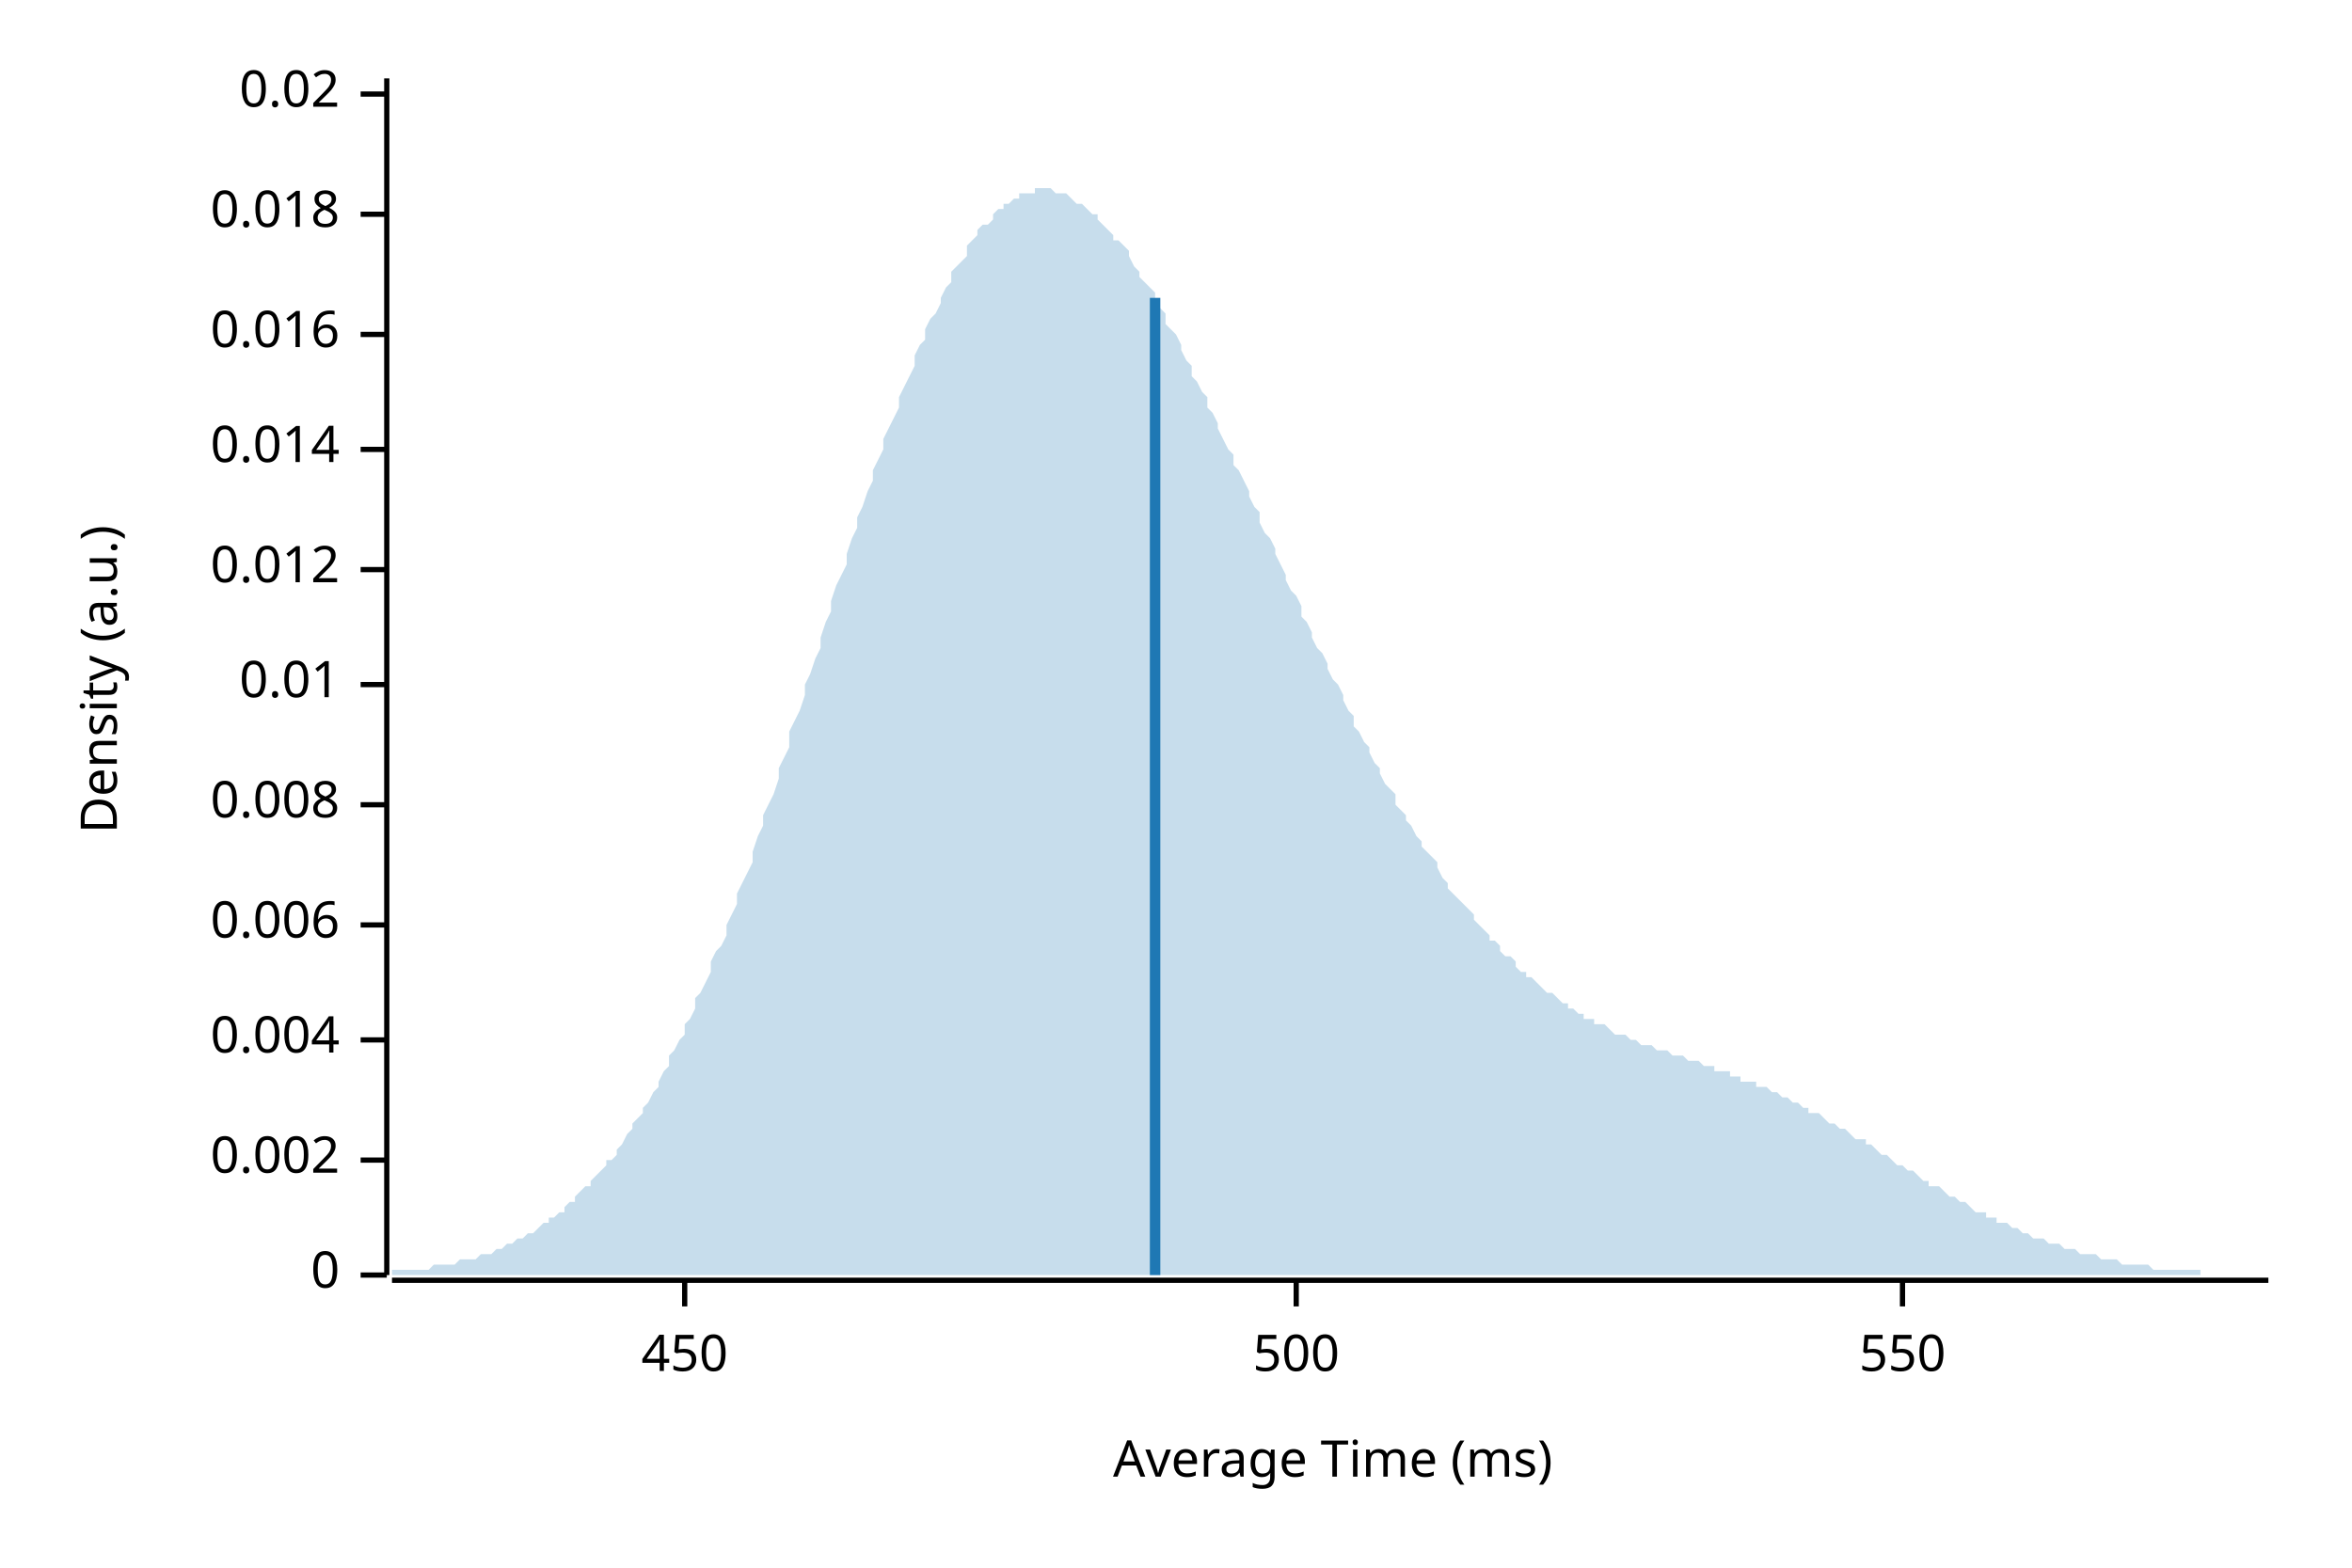
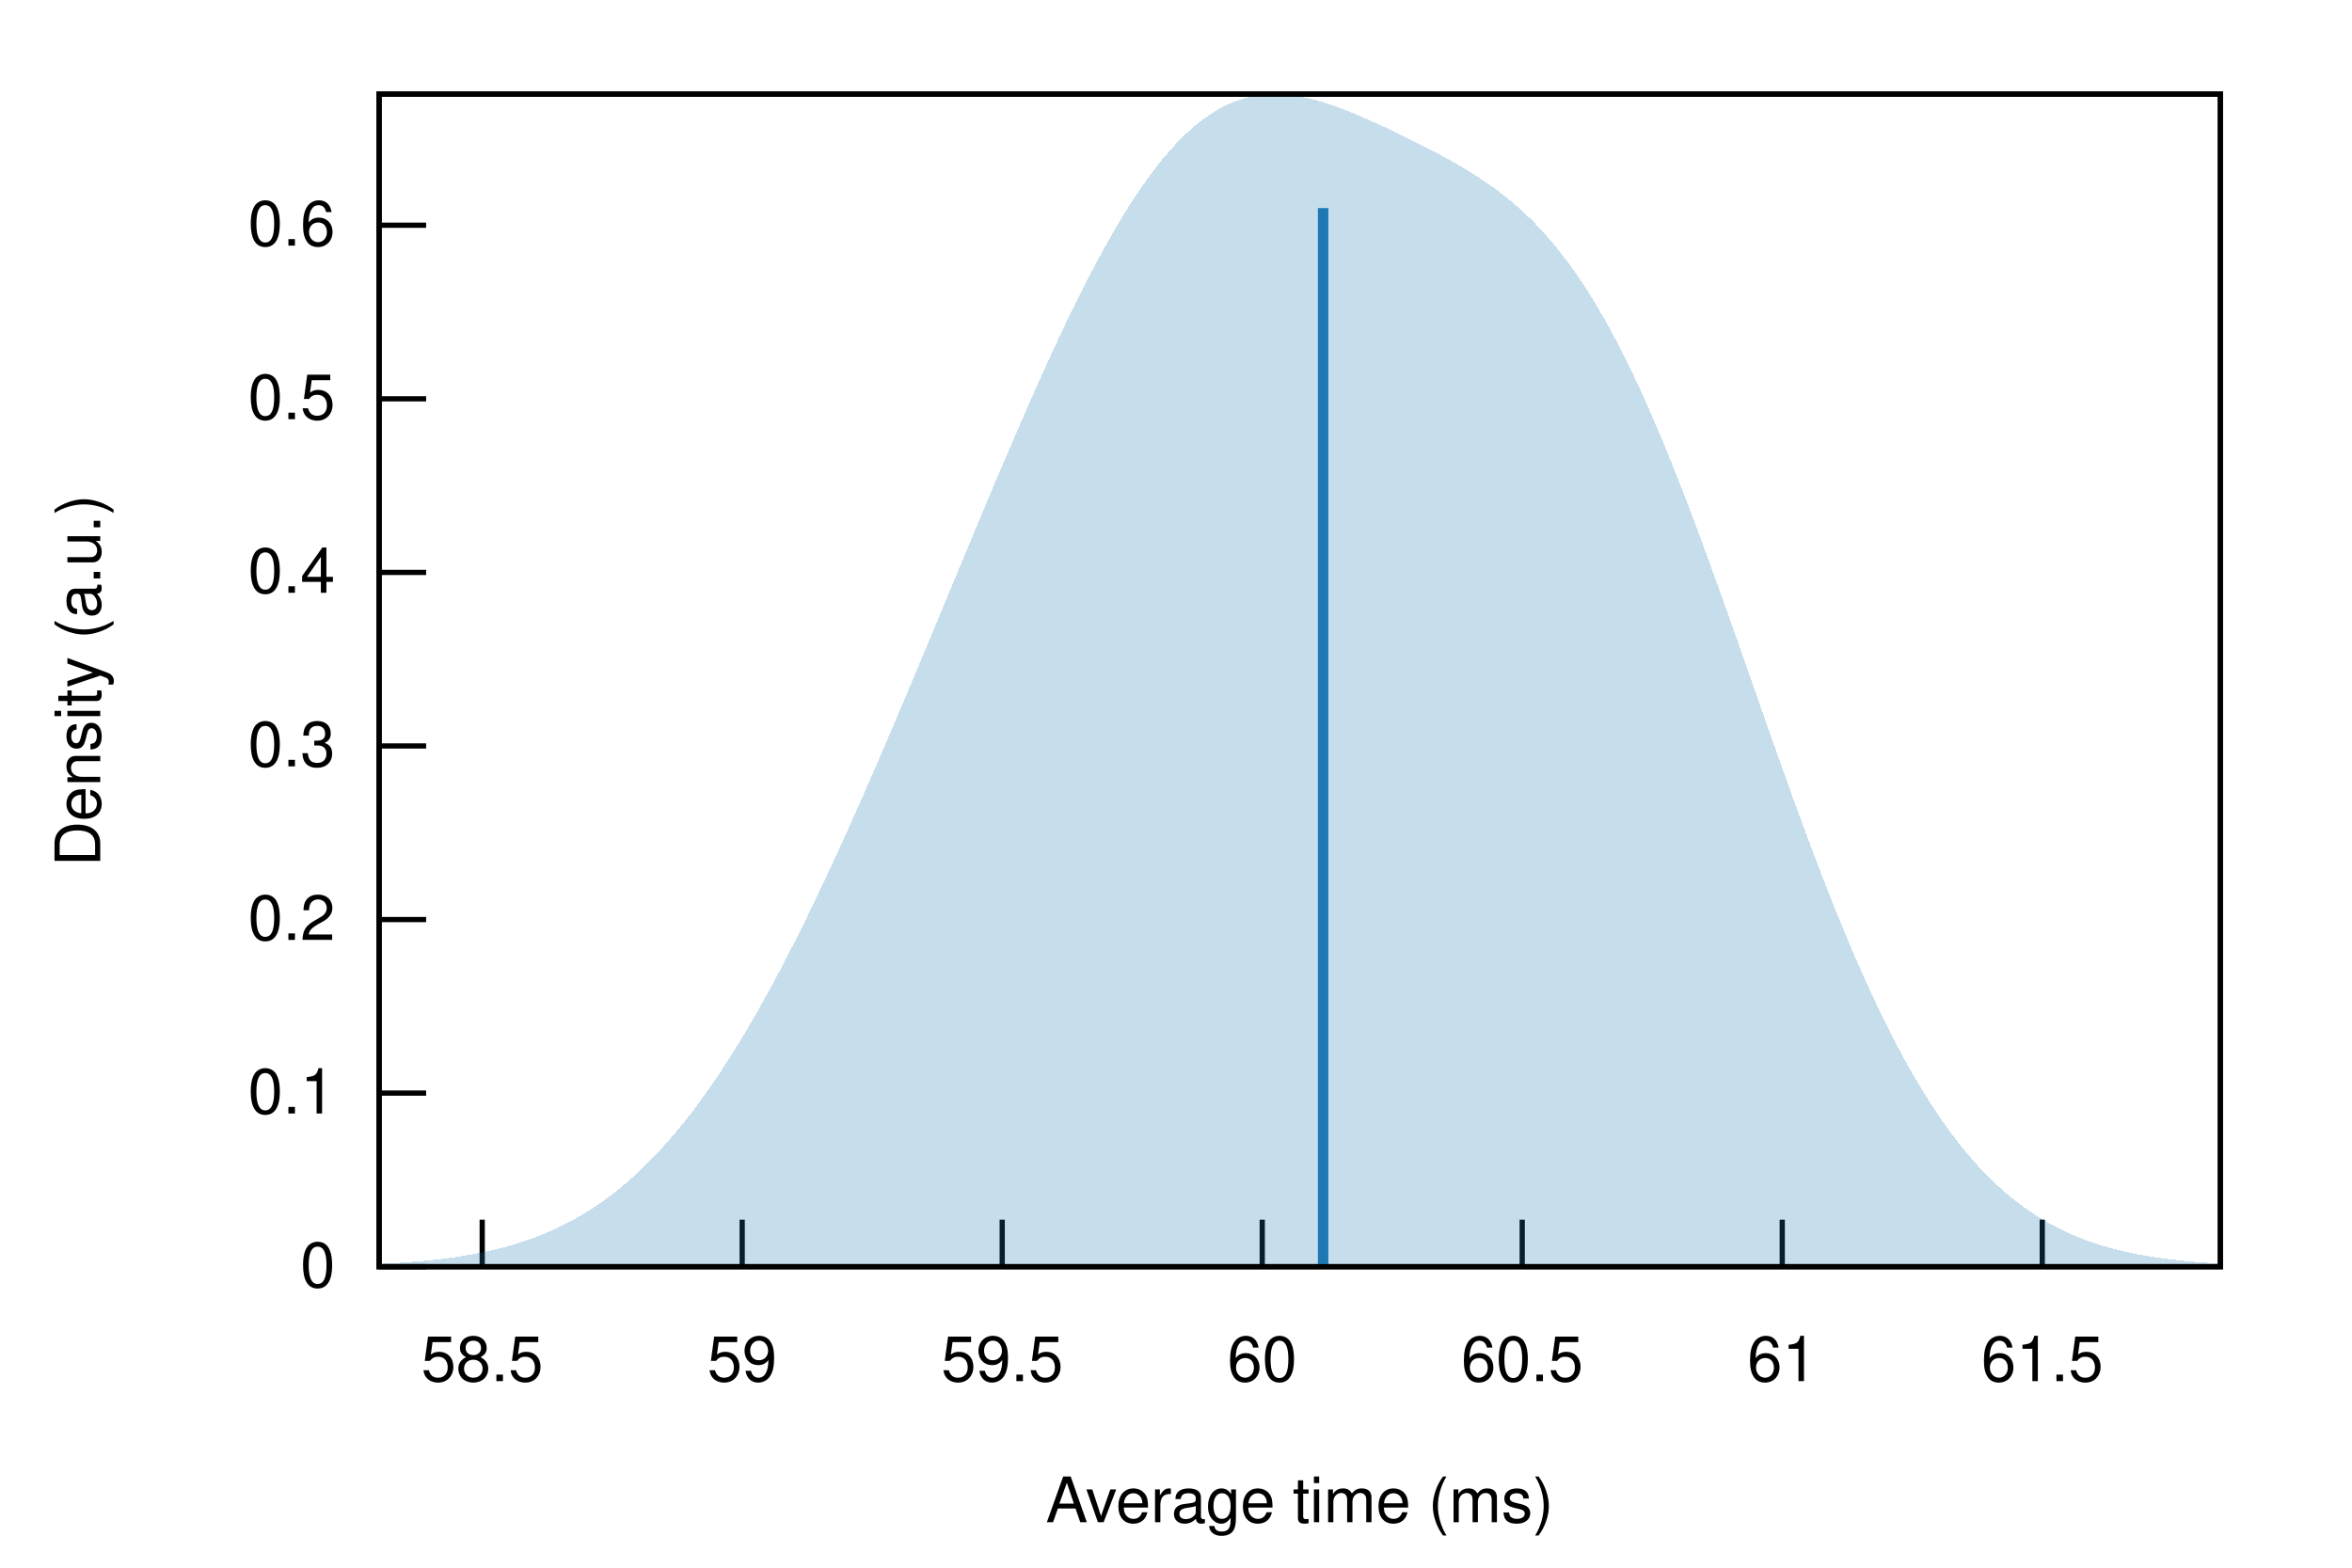
- <svg xmlns="http://www.w3.org/2000/svg" width="450" height="300" viewBox="0 0 450 300">
-   <text x="15" y="130" dy="0.76em" text-anchor="middle" font-family="sans-serif" font-size="9.677" opacity="1" fill="#000000" transform="rotate(270, 15, 130)">
- Density (a.u.)
- </text>
-   <text x="255" y="285" dy="-0.5ex" text-anchor="middle" font-family="sans-serif" font-size="9.677" opacity="1" fill="#000000">
- Average Time (ms)
- </text>
-   <polyline fill="none" opacity="1" stroke="#000000" stroke-width="1" points="74,15 74,244 " />
-   <text x="65" y="244" dy="0.5ex" text-anchor="end" font-family="sans-serif" font-size="9.677" opacity="1" fill="#000000">
- 0
- </text>
-   <polyline fill="none" opacity="1" stroke="#000000" stroke-width="1" points="69,244 74,244 " />
-   <text x="65" y="222" dy="0.5ex" text-anchor="end" font-family="sans-serif" font-size="9.677" opacity="1" fill="#000000">
- 0.002
- </text>
-   <polyline fill="none" opacity="1" stroke="#000000" stroke-width="1" points="69,222 74,222 " />
-   <text x="65" y="199" dy="0.5ex" text-anchor="end" font-family="sans-serif" font-size="9.677" opacity="1" fill="#000000">
- 0.004
- </text>
-   <polyline fill="none" opacity="1" stroke="#000000" stroke-width="1" points="69,199 74,199 " />
-   <text x="65" y="177" dy="0.5ex" text-anchor="end" font-family="sans-serif" font-size="9.677" opacity="1" fill="#000000">
- 0.006
- </text>
-   <polyline fill="none" opacity="1" stroke="#000000" stroke-width="1" points="69,177 74,177 " />
-   <text x="65" y="154" dy="0.5ex" text-anchor="end" font-family="sans-serif" font-size="9.677" opacity="1" fill="#000000">
- 0.008
- </text>
-   <polyline fill="none" opacity="1" stroke="#000000" stroke-width="1" points="69,154 74,154 " />
-   <text x="65" y="131" dy="0.5ex" text-anchor="end" font-family="sans-serif" font-size="9.677" opacity="1" fill="#000000">
- 0.01
- </text>
-   <polyline fill="none" opacity="1" stroke="#000000" stroke-width="1" points="69,131 74,131 " />
-   <text x="65" y="109" dy="0.5ex" text-anchor="end" font-family="sans-serif" font-size="9.677" opacity="1" fill="#000000">
- 0.012
- </text>
-   <polyline fill="none" opacity="1" stroke="#000000" stroke-width="1" points="69,109 74,109 " />
-   <text x="65" y="86" dy="0.5ex" text-anchor="end" font-family="sans-serif" font-size="9.677" opacity="1" fill="#000000">
- 0.014
- </text>
-   <polyline fill="none" opacity="1" stroke="#000000" stroke-width="1" points="69,86 74,86 " />
-   <text x="65" y="64" dy="0.5ex" text-anchor="end" font-family="sans-serif" font-size="9.677" opacity="1" fill="#000000">
- 0.016
- </text>
-   <polyline fill="none" opacity="1" stroke="#000000" stroke-width="1" points="69,64 74,64 " />
-   <text x="65" y="41" dy="0.5ex" text-anchor="end" font-family="sans-serif" font-size="9.677" opacity="1" fill="#000000">
- 0.018
- </text>
-   <polyline fill="none" opacity="1" stroke="#000000" stroke-width="1" points="69,41 74,41 " />
-   <text x="65" y="18" dy="0.5ex" text-anchor="end" font-family="sans-serif" font-size="9.677" opacity="1" fill="#000000">
- 0.02
- </text>
-   <polyline fill="none" opacity="1" stroke="#000000" stroke-width="1" points="69,18 74,18 " />
-   <polyline fill="none" opacity="1" stroke="#000000" stroke-width="1" points="75,245 434,245 " />
-   <text x="131" y="255" dy="0.76em" text-anchor="middle" font-family="sans-serif" font-size="9.677" opacity="1" fill="#000000">
- 450
- </text>
-   <polyline fill="none" opacity="1" stroke="#000000" stroke-width="1" points="131,245 131,250 " />
-   <text x="248" y="255" dy="0.76em" text-anchor="middle" font-family="sans-serif" font-size="9.677" opacity="1" fill="#000000">
- 500
- </text>
-   <polyline fill="none" opacity="1" stroke="#000000" stroke-width="1" points="248,245 248,250 " />
-   <text x="364" y="255" dy="0.76em" text-anchor="middle" font-family="sans-serif" font-size="9.677" opacity="1" fill="#000000">
- 550
- </text>
-   <polyline fill="none" opacity="1" stroke="#000000" stroke-width="1" points="364,245 364,250 " />
-   <polygon opacity="0.25" fill="#1F78B4" points="75,244 75,243 76,243 77,243 77,243 78,243 79,243 80,243 80,243 81,243 82,243 82,243 83,242 84,242 85,242 85,242 86,242 87,242 87,242 88,241 89,241 90,241 90,241 91,241 92,240 92,240 93,240 94,240 95,239 95,239 96,239 97,238 98,238 98,238 99,237 100,237 100,237 101,236 102,236 103,235 103,235 104,234 105,234 105,233 106,233 107,232 108,232 108,231 109,230 110,230 110,229 111,228 112,227 113,227 113,226 114,225 115,224 116,223 116,222 117,222 118,221 118,220 119,219 120,217 121,216 121,215 122,214 123,213 123,212 124,211 125,209 126,208 126,207 127,205 128,204 128,202 129,201 130,199 131,198 131,196 132,195 133,193 133,191 134,190 135,188 136,186 136,184 137,182 138,181 139,179 139,177 140,175 141,173 141,171 142,169 143,167 144,165 144,163 145,160 146,158 146,156 147,154 148,152 149,149 149,147 150,145 151,143 151,140 152,138 153,136 154,133 154,131 155,129 156,126 157,124 157,122 158,119 159,117 159,115 160,112 161,110 162,108 162,106 163,103 164,101 164,99 165,97 166,94 167,92 167,90 168,88 169,86 169,84 170,82 171,80 172,78 172,76 173,74 174,72 175,70 175,68 176,66 177,65 177,63 178,61 179,60 180,58 180,57 181,55 182,54 182,52 183,51 184,50 185,49 185,47 186,46 187,45 187,44 188,43 189,43 190,42 190,41 191,40 192,40 192,39 193,39 194,38 195,38 195,37 196,37 197,37 198,37 198,36 199,36 200,36 200,36 201,36 202,37 203,37 203,37 204,37 205,38 205,38 206,39 207,39 208,40 208,40 209,41 210,41 210,42 211,43 212,44 213,45 213,46 214,46 215,47 216,48 216,49 217,51 218,52 218,53 219,54 220,55 221,56 221,58 222,59 223,60 223,62 224,63 225,64 226,66 226,67 227,69 228,70 228,72 229,73 230,75 231,76 231,78 232,79 233,81 233,82 234,84 235,86 236,87 236,89 237,90 238,92 239,94 239,95 240,97 241,98 241,100 242,102 243,103 244,105 244,106 245,108 246,110 246,111 247,113 248,114 249,116 249,118 250,119 251,121 251,122 252,124 253,125 254,127 254,128 255,130 256,131 257,133 257,134 258,136 259,137 259,139 260,140 261,142 262,143 262,144 263,146 264,147 264,148 265,150 266,151 267,152 267,154 268,155 269,156 269,157 270,158 271,160 272,161 272,162 273,163 274,164 275,165 275,166 276,168 277,169 277,170 278,171 279,172 280,173 280,173 281,174 282,175 282,176 283,177 284,178 285,179 285,180 286,180 287,181 287,182 288,183 289,183 290,184 290,185 291,186 292,186 292,187 293,187 294,188 295,189 295,189 296,190 297,190 298,191 298,191 299,192 300,192 300,193 301,193 302,194 303,194 303,195 304,195 305,195 305,196 306,196 307,196 308,197 308,197 309,198 310,198 310,198 311,198 312,199 313,199 313,199 314,200 315,200 316,200 316,200 317,201 318,201 318,201 319,201 320,202 321,202 321,202 322,202 323,203 323,203 324,203 325,203 326,204 326,204 327,204 328,204 328,205 329,205 330,205 331,205 331,206 332,206 333,206 333,207 334,207 335,207 336,207 336,208 337,208 338,208 339,209 339,209 340,209 341,210 341,210 342,210 343,211 344,211 344,211 345,212 346,212 346,213 347,213 348,213 349,214 349,214 350,215 351,215 351,215 352,216 353,216 354,217 354,217 355,218 356,218 357,218 357,219 358,219 359,220 359,220 360,221 361,221 362,222 362,222 363,223 364,223 364,223 365,224 366,224 367,225 367,225 368,226 369,226 369,227 370,227 371,227 372,228 372,228 373,229 374,229 375,230 375,230 376,230 377,231 377,231 378,232 379,232 380,232 380,233 381,233 382,233 382,234 383,234 384,234 385,235 385,235 386,235 387,236 387,236 388,236 389,237 390,237 390,237 391,237 392,238 392,238 393,238 394,238 395,239 395,239 396,239 397,239 398,240 398,240 399,240 400,240 400,240 401,240 402,241 403,241 403,241 404,241 405,241 405,241 406,242 407,242 408,242 408,242 409,242 410,242 410,242 411,242 412,243 413,243 413,243 414,243 415,243 416,243 416,243 417,243 418,243 418,243 419,243 420,243 421,243 421,244 422,244 423,244 423,244 424,244 425,244 426,244 426,244 427,244 428,244 428,244 429,244 430,244 431,244 431,244 432,244 433,244 434,244 434,244 75,244 " />
-   <polyline fill="none" opacity="1" stroke="#1F78B4" stroke-width="2" points="221,244 221,57 " />
+ <svg xmlns="http://www.w3.org/2000/svg" xmlns:xlink="http://www.w3.org/1999/xlink" viewBox="0 0 450 300">
+   <g id="gnuplot_canvas">
+     <rect x="0" y="0" width="450" height="300" fill="none" />
+     <defs>
+       <circle id="gpDot" r="0.5" stroke-width="0.5" stroke="currentColor" />
+       <path id="gpPt0" stroke-width="0.222" stroke="currentColor" d="M-1,0 h2 M0,-1 v2" />
+       <path id="gpPt1" stroke-width="0.222" stroke="currentColor" d="M-1,-1 L1,1 M1,-1 L-1,1" />
+       <path id="gpPt2" stroke-width="0.222" stroke="currentColor" d="M-1,0 L1,0 M0,-1 L0,1 M-1,-1 L1,1 M-1,1 L1,-1" />
+       <rect id="gpPt3" stroke-width="0.222" stroke="currentColor" x="-1" y="-1" width="2" height="2" />
+       <rect id="gpPt4" stroke-width="0.222" stroke="currentColor" fill="currentColor" x="-1" y="-1" width="2" height="2" />
+       <circle id="gpPt5" stroke-width="0.222" stroke="currentColor" cx="0" cy="0" r="1" />
+       <use xlink:href="#gpPt5" id="gpPt6" fill="currentColor" stroke="none" />
+       <path id="gpPt7" stroke-width="0.222" stroke="currentColor" d="M0,-1.33 L-1.33,0.67 L1.33,0.67 z" />
+       <use xlink:href="#gpPt7" id="gpPt8" fill="currentColor" stroke="none" />
+       <use xlink:href="#gpPt7" id="gpPt9" stroke="currentColor" transform="rotate(180)" />
+       <use xlink:href="#gpPt9" id="gpPt10" fill="currentColor" stroke="none" />
+       <use xlink:href="#gpPt3" id="gpPt11" stroke="currentColor" transform="rotate(45)" />
+       <use xlink:href="#gpPt11" id="gpPt12" fill="currentColor" stroke="none" />
+       <path id="gpPt13" stroke-width="0.222" stroke="currentColor" d="M0,1.330 L1.265,0.411 L0.782,-1.067 L-0.782,-1.076 L-1.265,0.411 z" />
+       <use xlink:href="#gpPt13" id="gpPt14" fill="currentColor" stroke="none" />
+       <filter id="textbox" filterUnits="objectBoundingBox" x="0" y="0" height="1" width="1">
+         <feFlood flood-color="white" flood-opacity="1" result="bgnd" />
+         <feComposite in="SourceGraphic" in2="bgnd" operator="atop" />
+       </filter>
+       <filter id="greybox" filterUnits="objectBoundingBox" x="0" y="0" height="1" width="1">
+         <feFlood flood-color="lightgrey" flood-opacity="1" result="grey" />
+         <feComposite in="SourceGraphic" in2="grey" operator="atop" />
+       </filter>
+     </defs>
+     <g fill="none" color="white" stroke="currentColor" stroke-width="1.00" stroke-linecap="butt" stroke-linejoin="miter">
+ </g>
+     <g fill="none" color="black" stroke="currentColor" stroke-width="1.00" stroke-linecap="butt" stroke-linejoin="miter">
+       <path stroke="black" d="M72.53,242.40 L81.53,242.40  " />
+       <g transform="translate(64.14,246.30)" stroke="none" fill="black" font-family="Helvetica" font-size="12.00" text-anchor="end">
+         <text>
+           <tspan font-family="Helvetica"> 0</tspan>
+         </text>
+       </g>
+     </g>
+     <g fill="none" color="black" stroke="currentColor" stroke-width="1.00" stroke-linecap="butt" stroke-linejoin="miter">
+       <path stroke="black" d="M72.53,209.18 L81.53,209.18  " />
+       <g transform="translate(64.14,213.08)" stroke="none" fill="black" font-family="Helvetica" font-size="12.00" text-anchor="end">
+         <text>
+           <tspan font-family="Helvetica"> 0.1</tspan>
+         </text>
+       </g>
+     </g>
+     <g fill="none" color="black" stroke="currentColor" stroke-width="1.00" stroke-linecap="butt" stroke-linejoin="miter">
+       <path stroke="black" d="M72.53,175.97 L81.53,175.97  " />
+       <g transform="translate(64.14,179.87)" stroke="none" fill="black" font-family="Helvetica" font-size="12.00" text-anchor="end">
+         <text>
+           <tspan font-family="Helvetica"> 0.2</tspan>
+         </text>
+       </g>
+     </g>
+     <g fill="none" color="black" stroke="currentColor" stroke-width="1.00" stroke-linecap="butt" stroke-linejoin="miter">
+       <path stroke="black" d="M72.53,142.75 L81.53,142.75  " />
+       <g transform="translate(64.14,146.65)" stroke="none" fill="black" font-family="Helvetica" font-size="12.00" text-anchor="end">
+         <text>
+           <tspan font-family="Helvetica"> 0.3</tspan>
+         </text>
+       </g>
+     </g>
+     <g fill="none" color="black" stroke="currentColor" stroke-width="1.00" stroke-linecap="butt" stroke-linejoin="miter">
+       <path stroke="black" d="M72.53,109.54 L81.53,109.54  " />
+       <g transform="translate(64.14,113.44)" stroke="none" fill="black" font-family="Helvetica" font-size="12.00" text-anchor="end">
+         <text>
+           <tspan font-family="Helvetica"> 0.4</tspan>
+         </text>
+       </g>
+     </g>
+     <g fill="none" color="black" stroke="currentColor" stroke-width="1.00" stroke-linecap="butt" stroke-linejoin="miter">
+       <path stroke="black" d="M72.53,76.32 L81.53,76.32  " />
+       <g transform="translate(64.14,80.22)" stroke="none" fill="black" font-family="Helvetica" font-size="12.00" text-anchor="end">
+         <text>
+           <tspan font-family="Helvetica"> 0.5</tspan>
+         </text>
+       </g>
+     </g>
+     <g fill="none" color="black" stroke="currentColor" stroke-width="1.00" stroke-linecap="butt" stroke-linejoin="miter">
+       <path stroke="black" d="M72.53,43.10 L81.53,43.10  " />
+       <g transform="translate(64.14,47.00)" stroke="none" fill="black" font-family="Helvetica" font-size="12.00" text-anchor="end">
+         <text>
+           <tspan font-family="Helvetica"> 0.6</tspan>
+         </text>
+       </g>
+     </g>
+     <g fill="none" color="black" stroke="currentColor" stroke-width="1.00" stroke-linecap="butt" stroke-linejoin="miter">
+       <path stroke="black" d="M92.26,242.40 L92.26,233.40  " />
+       <g transform="translate(92.26,264.30)" stroke="none" fill="black" font-family="Helvetica" font-size="12.00" text-anchor="middle">
+         <text>
+           <tspan font-family="Helvetica"> 58.5</tspan>
+         </text>
+       </g>
+     </g>
+     <g fill="none" color="black" stroke="currentColor" stroke-width="1.00" stroke-linecap="butt" stroke-linejoin="miter">
+       <path stroke="black" d="M142.00,242.40 L142.00,233.40  " />
+       <g transform="translate(142.00,264.30)" stroke="none" fill="black" font-family="Helvetica" font-size="12.00" text-anchor="middle">
+         <text>
+           <tspan font-family="Helvetica"> 59</tspan>
+         </text>
+       </g>
+     </g>
+     <g fill="none" color="black" stroke="currentColor" stroke-width="1.00" stroke-linecap="butt" stroke-linejoin="miter">
+       <path stroke="black" d="M191.75,242.40 L191.75,233.40  " />
+       <g transform="translate(191.75,264.30)" stroke="none" fill="black" font-family="Helvetica" font-size="12.00" text-anchor="middle">
+         <text>
+           <tspan font-family="Helvetica"> 59.5</tspan>
+         </text>
+       </g>
+     </g>
+     <g fill="none" color="black" stroke="currentColor" stroke-width="1.00" stroke-linecap="butt" stroke-linejoin="miter">
+       <path stroke="black" d="M241.50,242.40 L241.50,233.40  " />
+       <g transform="translate(241.50,264.30)" stroke="none" fill="black" font-family="Helvetica" font-size="12.00" text-anchor="middle">
+         <text>
+           <tspan font-family="Helvetica"> 60</tspan>
+         </text>
+       </g>
+     </g>
+     <g fill="none" color="black" stroke="currentColor" stroke-width="1.00" stroke-linecap="butt" stroke-linejoin="miter">
+       <path stroke="black" d="M291.24,242.40 L291.24,233.40  " />
+       <g transform="translate(291.24,264.30)" stroke="none" fill="black" font-family="Helvetica" font-size="12.00" text-anchor="middle">
+         <text>
+           <tspan font-family="Helvetica"> 60.5</tspan>
+         </text>
+       </g>
+     </g>
+     <g fill="none" color="black" stroke="currentColor" stroke-width="1.00" stroke-linecap="butt" stroke-linejoin="miter">
+       <path stroke="black" d="M340.99,242.40 L340.99,233.40  " />
+       <g transform="translate(340.99,264.30)" stroke="none" fill="black" font-family="Helvetica" font-size="12.00" text-anchor="middle">
+         <text>
+           <tspan font-family="Helvetica"> 61</tspan>
+         </text>
+       </g>
+     </g>
+     <g fill="none" color="black" stroke="currentColor" stroke-width="1.00" stroke-linecap="butt" stroke-linejoin="miter">
+       <path stroke="black" d="M390.74,242.40 L390.74,233.40  " />
+       <g transform="translate(390.74,264.30)" stroke="none" fill="black" font-family="Helvetica" font-size="12.00" text-anchor="middle">
+         <text>
+           <tspan font-family="Helvetica"> 61.5</tspan>
+         </text>
+       </g>
+     </g>
+     <g fill="none" color="black" stroke="currentColor" stroke-width="1.00" stroke-linecap="butt" stroke-linejoin="miter">
+ </g>
+     <g fill="none" color="black" stroke="currentColor" stroke-width="1.00" stroke-linecap="butt" stroke-linejoin="miter">
+       <path stroke="black" d="M72.53,18.01 L72.53,242.40 L424.82,242.40 L424.82,18.01 L72.53,18.01 Z  " />
+     </g>
+     <g fill="none" color="black" stroke="currentColor" stroke-width="1.00" stroke-linecap="butt" stroke-linejoin="miter">
+ </g>
+     <g id="gnuplot_plot_1">
+       <g fill="none" color="black" stroke="currentColor" stroke-width="1.00" stroke-linecap="butt" stroke-linejoin="miter">
+         <g stroke="none" shape-rendering="crispEdges">
+           <polygon fill="rgb( 31, 120, 180)" fill-opacity="0.25" points="72.53,241.88 73.24,241.84 73.94,241.80 74.65,241.76 75.35,241.72 76.06,241.68 76.77,241.63 77.47,241.58 78.18,241.53 78.88,241.47 79.59,241.42 80.30,241.35 81.00,241.29 81.71,241.22 82.41,241.15 83.12,241.07 83.83,240.99 84.53,240.91 85.24,240.82 85.94,240.73 86.65,240.63 87.36,240.53 88.06,240.42 88.77,240.31 89.47,240.19 90.18,240.07 90.89,239.94 91.59,239.80 92.30,239.66 93.00,239.51 93.71,239.35 94.42,239.19 95.12,239.02 95.83,238.84 96.53,238.65 97.24,238.46 97.95,238.26 98.65,238.05 99.36,237.83 100.06,237.60 100.77,237.36 101.48,237.11 102.18,236.85 102.89,236.58 103.59,236.30 104.30,236.01 105.01,235.71 105.71,235.40 106.42,235.08 107.12,234.74 107.83,234.39 108.54,234.03 109.24,233.66 109.95,233.27 110.65,232.87 111.36,232.46 112.07,232.03 112.77,231.59 113.48,231.14 114.18,230.67 114.89,230.18 115.60,229.68 116.30,229.17 117.01,228.63 117.71,228.09 118.42,227.52 119.13,226.94 119.83,226.35 120.54,225.74 121.24,225.11 121.95,224.46 122.66,223.80 123.36,223.11 124.07,222.41 124.77,221.70 125.48,220.96 126.19,220.21 126.89,219.44 127.60,218.65 128.30,217.84 129.01,217.02 129.72,216.17 130.42,215.31 131.13,214.43 131.83,213.53 132.54,212.61 133.25,211.68 133.95,210.72 134.66,209.75 135.36,208.76 136.07,207.74 136.78,206.72 137.48,205.67 138.19,204.60 138.89,203.52 139.60,202.42 140.31,201.30 141.01,200.16 141.72,199.00 142.42,197.83 143.13,196.64 143.84,195.43 144.54,194.21 145.25,192.97 145.95,191.71 146.66,190.44 147.37,189.15 148.07,187.84 148.78,186.52 149.48,185.19 150.19,183.83 150.90,182.47 151.60,181.09 152.31,179.69 153.01,178.28 153.72,176.86 154.43,175.43 155.13,173.98 155.84,172.52 156.54,171.04 157.25,169.56 157.96,168.06 158.66,166.55 159.37,165.03 160.07,163.50 160.78,161.96 161.48,160.41 162.19,158.85 162.90,157.28 163.60,155.70 164.31,154.11 165.01,152.51 165.72,150.91 166.43,149.29 167.13,147.67 167.84,146.05 168.54,144.41 169.25,142.77 169.96,141.13 170.66,139.47 171.37,137.82 172.07,136.15 172.78,134.48 173.49,132.81 174.19,131.14 174.90,129.46 175.60,127.77 176.31,126.08 177.02,124.39 177.72,122.70 178.43,121.01 179.13,119.31 179.84,117.61 180.55,115.92 181.25,114.22 181.96,112.52 182.66,110.82 183.37,109.12 184.08,107.42 184.78,105.72 185.49,104.03 186.19,102.33 186.90,100.64 187.61,98.96 188.31,97.27 189.02,95.59 189.72,93.91 190.43,92.24 191.14,90.57 191.84,88.91 192.55,87.25 193.25,85.61 193.96,83.96 194.67,82.33 195.37,80.70 196.08,79.08 196.78,77.48 197.49,75.88 198.20,74.29 198.90,72.71 199.61,71.14 200.31,69.59 201.02,68.05 201.73,66.52 202.43,65.01 203.14,63.51 203.84,62.02 204.55,60.55 205.26,59.10 205.96,57.67 206.67,56.25 207.37,54.85 208.08,53.47 208.79,52.11 209.49,50.77 210.20,49.45 210.90,48.15 211.61,46.87 212.32,45.62 213.02,44.39 213.73,43.18 214.43,42.00 215.14,40.84 215.85,39.71 216.55,38.60 217.26,37.52 217.96,36.47 218.67,35.44 219.38,34.44 220.08,33.47 220.79,32.53 221.49,31.62 222.20,30.74 222.91,29.88 223.61,29.06 224.32,28.27 225.02,27.50 225.73,26.77 226.44,26.07 227.14,25.39 227.85,24.75 228.55,24.14 229.26,23.56 229.97,23.01 230.67,22.49 231.38,22.00 232.08,21.54 232.79,21.11 233.50,20.71 234.20,20.34 234.91,20.00 235.61,19.69 236.32,19.41 237.03,19.15 237.73,18.92 238.44,18.72 239.14,18.54 239.85,18.39 240.56,18.27 241.26,18.17 241.97,18.10 242.67,18.05 243.38,18.02 244.09,18.01 244.79,18.02 245.50,18.06 246.20,18.12 246.91,18.19 247.62,18.28 248.32,18.39 249.03,18.52 249.73,18.67 250.44,18.83 251.15,19.00 251.85,19.19 252.56,19.39 253.26,19.60 253.97,19.83 254.68,20.06 255.38,20.31 256.09,20.56 256.79,20.83 257.50,21.10 258.21,21.38 258.91,21.67 259.62,21.96 260.32,22.26 261.03,22.57 261.74,22.88 262.44,23.19 263.15,23.51 263.85,23.83 264.56,24.16 265.27,24.49 265.97,24.82 266.68,25.16 267.38,25.50 268.09,25.84 268.80,26.18 269.50,26.53 270.21,26.88 270.91,27.23 271.62,27.59 272.33,27.95 273.03,28.31 273.74,28.67 274.44,29.04 275.15,29.42 275.86,29.80 276.56,30.18 277.27,30.57 277.97,30.97 278.68,31.37 279.39,31.78 280.09,32.20 280.80,32.62 281.50,33.06 282.21,33.50 282.92,33.96 283.62,34.43 284.33,34.91 285.03,35.40 285.74,35.90 286.45,36.42 287.15,36.96 287.86,37.51 288.56,38.07 289.27,38.66 289.98,39.26 290.68,39.88 291.39,40.52 292.09,41.19 292.80,41.87 293.51,42.58 294.21,43.30 294.92,44.06 295.62,44.83 296.33,45.63 297.04,46.46 297.74,47.31 298.45,48.19 299.15,49.10 299.86,50.03 300.57,50.99 301.27,51.98 301.98,53.00 302.68,54.05 303.39,55.13 304.10,56.24 304.80,57.38 305.51,58.55 306.21,59.75 306.92,60.98 307.63,62.24 308.33,63.53 309.04,64.85 309.74,66.20 310.45,67.58 311.16,68.99 311.86,70.43 312.57,71.90 313.27,73.40 313.98,74.93 314.69,76.48 315.39,78.07 316.10,79.68 316.80,81.31 317.51,82.98 318.22,84.66 318.92,86.38 319.63,88.11 320.33,89.87 321.04,91.65 321.75,93.46 322.45,95.28 323.16,97.12 323.86,98.98 324.57,100.86 325.28,102.76 325.98,104.67 326.69,106.59 327.39,108.53 328.10,110.48 328.81,112.45 329.51,114.42 330.22,116.40 330.92,118.39 331.63,120.39 332.34,122.39 333.04,124.40 333.75,126.41 334.45,128.42 335.16,130.44 335.87,132.45 336.57,134.47 337.28,136.48 337.98,138.48 338.69,140.49 339.39,142.49 340.10,144.48 340.81,146.46 341.51,148.44 342.22,150.40 342.92,152.36 343.63,154.30 344.34,156.23 345.04,158.15 345.75,160.05 346.45,161.94 347.16,163.81 347.87,165.66 348.57,167.50 349.28,169.32 349.98,171.12 350.69,172.90 351.40,174.66 352.10,176.39 352.81,178.11 353.51,179.80 354.22,181.47 354.93,183.12 355.63,184.74 356.34,186.34 357.04,187.91 357.75,189.46 358.46,190.99 359.16,192.48 359.87,193.96 360.57,195.40 361.28,196.82 361.99,198.21 362.69,199.58 363.40,200.92 364.10,202.23 364.81,203.51 365.52,204.77 366.22,206.00 366.93,207.20 367.63,208.38 368.34,209.52 369.05,210.65 369.75,211.74 370.46,212.81 371.16,213.85 371.87,214.87 372.58,215.85 373.28,216.82 373.99,217.76 374.69,218.67 375.40,219.56 376.11,220.42 376.81,221.26 377.52,222.07 378.22,222.86 378.93,223.63 379.64,224.37 380.34,225.09 381.05,225.79 381.75,226.46 382.46,227.12 383.17,227.75 383.87,228.36 384.58,228.96 385.28,229.53 385.99,230.08 386.70,230.61 387.40,231.13 388.11,231.62 388.81,232.10 389.52,232.56 390.23,233.01 390.93,233.44 391.64,233.85 392.34,234.24 393.05,234.63 393.76,234.99 394.46,235.34 395.17,235.68 395.87,236.00 396.58,236.31 397.29,236.61 397.99,236.90 398.70,237.17 399.40,237.43 400.11,237.68 400.82,237.92 401.52,238.15 402.23,238.37 402.93,238.58 403.64,238.78 404.35,238.97 405.05,239.15 405.76,239.33 406.46,239.49 407.17,239.65 407.88,239.80 408.58,239.95 409.29,240.08 409.99,240.21 410.70,240.33 411.41,240.45 412.11,240.56 412.82,240.67 413.52,240.77 414.23,240.86 414.94,240.95 415.64,241.04 416.35,241.12 417.05,241.20 417.76,241.27 418.47,241.34 419.17,241.40 419.88,241.46 420.58,241.52 421.29,241.57 422.00,241.63 422.70,241.67 423.41,241.72 424.11,241.76 424.82,241.80 424.82,242.40 424.11,242.40 423.41,242.40 422.70,242.40 422.00,242.40 421.29,242.40 420.58,242.40 419.88,242.40 419.17,242.40 418.47,242.40 417.76,242.40 417.05,242.40 416.35,242.40 415.64,242.40 414.94,242.40 414.23,242.40 413.52,242.40 412.82,242.40 412.11,242.40 411.41,242.40 410.70,242.40 409.99,242.40 409.29,242.40 408.58,242.40 407.88,242.40 407.17,242.40 406.46,242.40 405.76,242.40 405.05,242.40 404.35,242.40 403.64,242.40 402.93,242.40 402.23,242.40 401.52,242.40 400.82,242.40 400.11,242.40 399.40,242.40 398.70,242.40 397.99,242.40 397.29,242.40 396.58,242.40 395.87,242.40 395.17,242.40 394.46,242.40 393.76,242.40 393.05,242.40 392.34,242.40 391.64,242.40 390.93,242.40 390.23,242.40 389.52,242.40 388.81,242.40 388.11,242.40 387.40,242.40 386.70,242.40 385.99,242.40 385.28,242.40 384.58,242.40 383.87,242.40 383.17,242.40 382.46,242.40 381.75,242.40 381.05,242.40 380.34,242.40 379.64,242.40 378.93,242.40 378.22,242.40 377.52,242.40 376.81,242.40 376.11,242.40 375.40,242.40 374.69,242.40 373.99,242.40 373.28,242.40 372.58,242.40 371.87,242.40 371.16,242.40 370.46,242.40 369.75,242.40 369.05,242.40 368.34,242.40 367.63,242.40 366.93,242.40 366.22,242.40 365.52,242.40 364.81,242.40 364.10,242.40 363.40,242.40 362.69,242.40 361.99,242.40 361.28,242.40 360.57,242.40 359.87,242.40 359.16,242.40 358.46,242.40 357.75,242.40 357.04,242.40 356.34,242.40 355.63,242.40 354.93,242.40 354.22,242.40 353.51,242.40 352.81,242.40 352.10,242.40 351.40,242.40 350.69,242.40 349.98,242.40 349.28,242.40 348.57,242.40 347.87,242.40 347.16,242.40 346.45,242.40 345.75,242.40 345.04,242.40 344.34,242.40 343.63,242.40 342.92,242.40 342.22,242.40 341.51,242.40 340.81,242.40 340.10,242.40 339.39,242.40 338.69,242.40 337.98,242.40 337.28,242.40 336.57,242.40 335.87,242.40 335.16,242.40 334.45,242.40 333.75,242.40 333.04,242.40 332.34,242.40 331.63,242.40 330.92,242.40 330.22,242.40 329.51,242.40 328.81,242.40 328.10,242.40 327.39,242.40 326.69,242.40 325.98,242.40 325.28,242.40 324.57,242.40 323.86,242.40 323.16,242.40 322.45,242.40 321.75,242.40 321.04,242.40 320.33,242.40 319.63,242.40 318.92,242.40 318.22,242.40 317.51,242.40 316.80,242.40 316.10,242.40 315.39,242.40 314.69,242.40 313.98,242.40 313.27,242.40 312.57,242.40 311.86,242.40 311.16,242.40 310.45,242.40 309.74,242.40 309.04,242.40 308.33,242.40 307.63,242.40 306.92,242.40 306.21,242.40 305.51,242.40 304.80,242.40 304.10,242.40 303.39,242.40 302.68,242.40 301.98,242.40 301.27,242.40 300.57,242.40 299.86,242.40 299.15,242.40 298.45,242.40 297.74,242.40 297.04,242.40 296.33,242.40 295.62,242.40 294.92,242.40 294.21,242.40 293.51,242.40 292.80,242.40 292.09,242.40 291.39,242.40 290.68,242.40 289.98,242.40 289.27,242.40 288.56,242.40 287.86,242.40 287.15,242.40 286.45,242.40 285.74,242.40 285.03,242.40 284.33,242.40 283.62,242.40 282.92,242.40 282.21,242.40 281.50,242.40 280.80,242.40 280.09,242.40 279.39,242.40 278.68,242.40 277.97,242.40 277.27,242.40 276.56,242.40 275.86,242.40 275.15,242.40 274.44,242.40 273.74,242.40 273.03,242.40 272.33,242.40 271.62,242.40 270.91,242.40 270.21,242.40 269.50,242.40 268.80,242.40 268.09,242.40 267.38,242.40 266.68,242.40 265.97,242.40 265.27,242.40 264.56,242.40 263.85,242.40 263.15,242.40 262.44,242.40 261.74,242.40 261.03,242.40 260.32,242.40 259.62,242.40 258.91,242.40 258.21,242.40 257.50,242.40 256.79,242.40 256.09,242.40 255.38,242.40 254.68,242.40 253.97,242.40 253.26,242.40 252.56,242.40 251.85,242.40 251.15,242.40 250.44,242.40 249.73,242.40 249.03,242.40 248.32,242.40 247.62,242.40 246.91,242.40 246.20,242.40 245.50,242.40 244.79,242.40 244.09,242.40 243.38,242.40 242.67,242.40 241.97,242.40 241.26,242.40 240.56,242.40 239.85,242.40 239.14,242.40 238.44,242.40 237.73,242.40 237.03,242.40 236.32,242.40 235.61,242.40 234.91,242.40 234.20,242.40 233.50,242.40 232.79,242.40 232.08,242.40 231.38,242.40 230.67,242.40 229.97,242.40 229.26,242.40 228.55,242.40 227.85,242.40 227.14,242.40 226.44,242.40 225.73,242.40 225.02,242.40 224.32,242.40 223.61,242.40 222.91,242.40 222.20,242.40 221.49,242.40 220.79,242.40 220.08,242.40 219.38,242.40 218.67,242.40 217.96,242.40 217.26,242.40 216.55,242.40 215.85,242.40 215.14,242.40 214.43,242.40 213.73,242.40 213.02,242.40 212.32,242.40 211.61,242.40 210.90,242.40 210.20,242.40 209.49,242.40 208.79,242.40 208.08,242.40 207.37,242.40 206.67,242.40 205.96,242.40 205.26,242.40 204.55,242.40 203.84,242.40 203.14,242.40 202.43,242.40 201.73,242.40 201.02,242.40 200.31,242.40 199.61,242.40 198.90,242.40 198.20,242.40 197.49,242.40 196.78,242.40 196.08,242.40 195.37,242.40 194.67,242.40 193.96,242.40 193.25,242.40 192.55,242.40 191.84,242.40 191.14,242.40 190.43,242.40 189.72,242.40 189.02,242.40 188.31,242.40 187.61,242.40 186.90,242.40 186.19,242.40 185.49,242.40 184.78,242.40 184.08,242.40 183.37,242.40 182.66,242.40 181.96,242.40 181.25,242.40 180.55,242.40 179.84,242.40 179.13,242.40 178.43,242.40 177.72,242.40 177.02,242.40 176.31,242.40 175.60,242.40 174.90,242.40 174.19,242.40 173.49,242.40 172.78,242.40 172.07,242.40 171.37,242.40 170.66,242.40 169.96,242.40 169.25,242.40 168.54,242.40 167.84,242.40 167.13,242.40 166.43,242.40 165.72,242.40 165.01,242.40 164.31,242.40 163.60,242.40 162.90,242.40 162.19,242.40 161.48,242.40 160.78,242.40 160.07,242.40 159.37,242.40 158.66,242.40 157.96,242.40 157.25,242.40 156.54,242.40 155.84,242.40 155.13,242.40 154.43,242.40 153.72,242.40 153.01,242.40 152.31,242.40 151.60,242.40 150.90,242.40 150.19,242.40 149.48,242.40 148.78,242.40 148.07,242.40 147.37,242.40 146.66,242.40 145.95,242.40 145.25,242.40 144.54,242.40 143.84,242.40 143.13,242.40 142.42,242.40 141.72,242.40 141.01,242.40 140.31,242.40 139.60,242.40 138.89,242.40 138.19,242.40 137.48,242.40 136.78,242.40 136.07,242.40 135.36,242.40 134.66,242.40 133.95,242.40 133.25,242.40 132.54,242.40 131.83,242.40 131.13,242.40 130.42,242.40 129.72,242.40 129.01,242.40 128.30,242.40 127.60,242.40 126.89,242.40 126.19,242.40 125.48,242.40 124.77,242.40 124.07,242.40 123.36,242.40 122.66,242.40 121.95,242.40 121.24,242.40 120.54,242.40 119.83,242.40 119.13,242.40 118.42,242.40 117.71,242.40 117.01,242.40 116.30,242.40 115.60,242.40 114.89,242.40 114.18,242.40 113.48,242.40 112.77,242.40 112.07,242.40 111.36,242.40 110.65,242.40 109.95,242.40 109.24,242.40 108.54,242.40 107.83,242.40 107.12,242.40 106.42,242.40 105.71,242.40 105.01,242.40 104.30,242.40 103.59,242.40 102.89,242.40 102.18,242.40 101.48,242.40 100.77,242.40 100.06,242.40 99.36,242.40 98.65,242.40 97.95,242.40 97.24,242.40 96.53,242.40 95.83,242.40 95.12,242.40 94.42,242.40 93.71,242.40 93.00,242.40 92.30,242.40 91.59,242.40 90.89,242.40 90.18,242.40 89.47,242.40 88.77,242.40 88.06,242.40 87.36,242.40 86.65,242.40 85.94,242.40 85.24,242.40 84.53,242.40 83.83,242.40 83.12,242.40 82.41,242.40 81.71,242.40 81.00,242.40 80.30,242.40 79.59,242.40 78.88,242.40 78.18,242.40 77.47,242.40 76.77,242.40 76.06,242.40 75.35,242.40 74.65,242.40 73.94,242.40 73.24,242.40 72.53,242.40 " />
+         </g>
+       </g>
+     </g>
+     <g id="gnuplot_plot_2">
+       <g fill="none" color="white" stroke="rgb( 31, 120, 180)" stroke-width="2.00" stroke-linecap="butt" stroke-linejoin="miter">
+ </g>
+       <g fill="none" color="black" stroke="currentColor" stroke-width="2.00" stroke-linecap="butt" stroke-linejoin="miter">
+         <path stroke="rgb( 31, 120, 180)" d="M253.15,242.40 L253.15,39.82  " />
+       </g>
+     </g>
+     <g fill="none" color="black" stroke="currentColor" stroke-width="2.00" stroke-linecap="butt" stroke-linejoin="miter">
+ </g>
+     <g fill="none" color="black" stroke="black" stroke-width="1.00" stroke-linecap="butt" stroke-linejoin="miter">
+ </g>
+     <g fill="none" color="black" stroke="currentColor" stroke-width="1.00" stroke-linecap="butt" stroke-linejoin="miter">
+       <path stroke="black" d="M72.53,18.01 L72.53,242.40 L424.82,242.40 L424.82,18.01 L72.53,18.01 Z  " />
+       <g transform="translate(19.18,130.21) rotate(270.00)" stroke="none" fill="black" font-family="Helvetica" font-size="12.00" text-anchor="middle">
+         <text>
+           <tspan font-family="Helvetica">Density (a.u.)</tspan>
+         </text>
+       </g>
+     </g>
+     <g fill="none" color="black" stroke="currentColor" stroke-width="1.00" stroke-linecap="butt" stroke-linejoin="miter">
+       <g transform="translate(248.67,291.30)" stroke="none" fill="black" font-family="Helvetica" font-size="12.00" text-anchor="middle">
+         <text>
+           <tspan font-family="Helvetica">Average time (ms)</tspan>
+         </text>
+       </g>
+     </g>
+     <g fill="none" color="black" stroke="currentColor" stroke-width="1.00" stroke-linecap="butt" stroke-linejoin="miter">
+ </g>
+     <g fill="none" color="black" stroke="currentColor" stroke-width="1.00" stroke-linecap="butt" stroke-linejoin="miter">
+ </g>
+   </g>
</svg>
